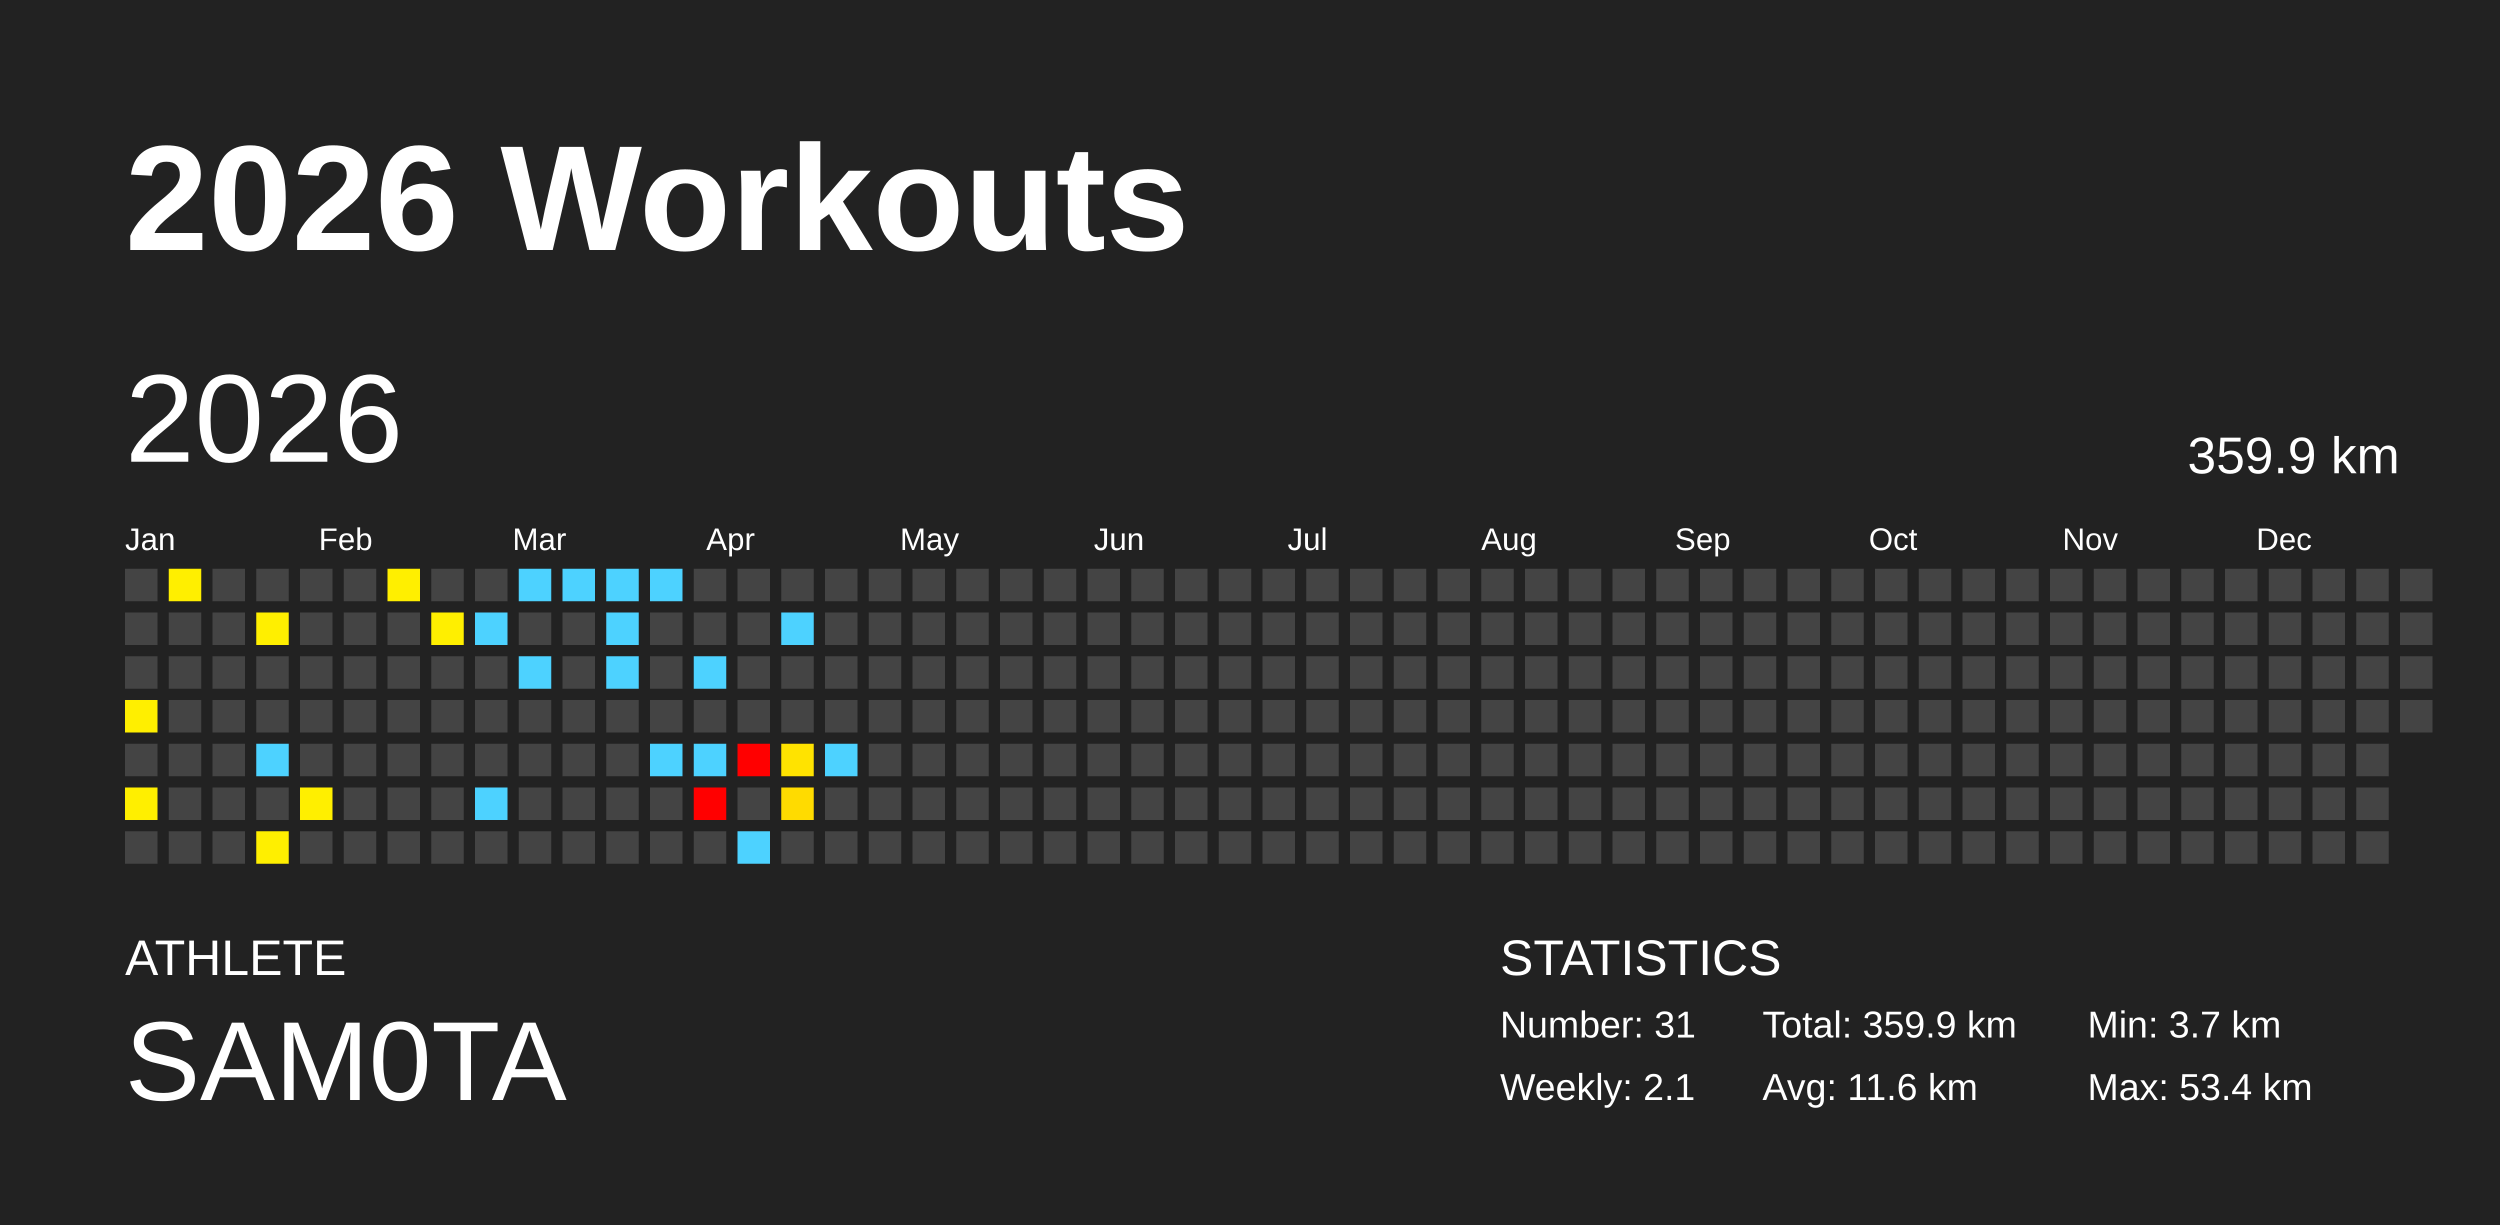
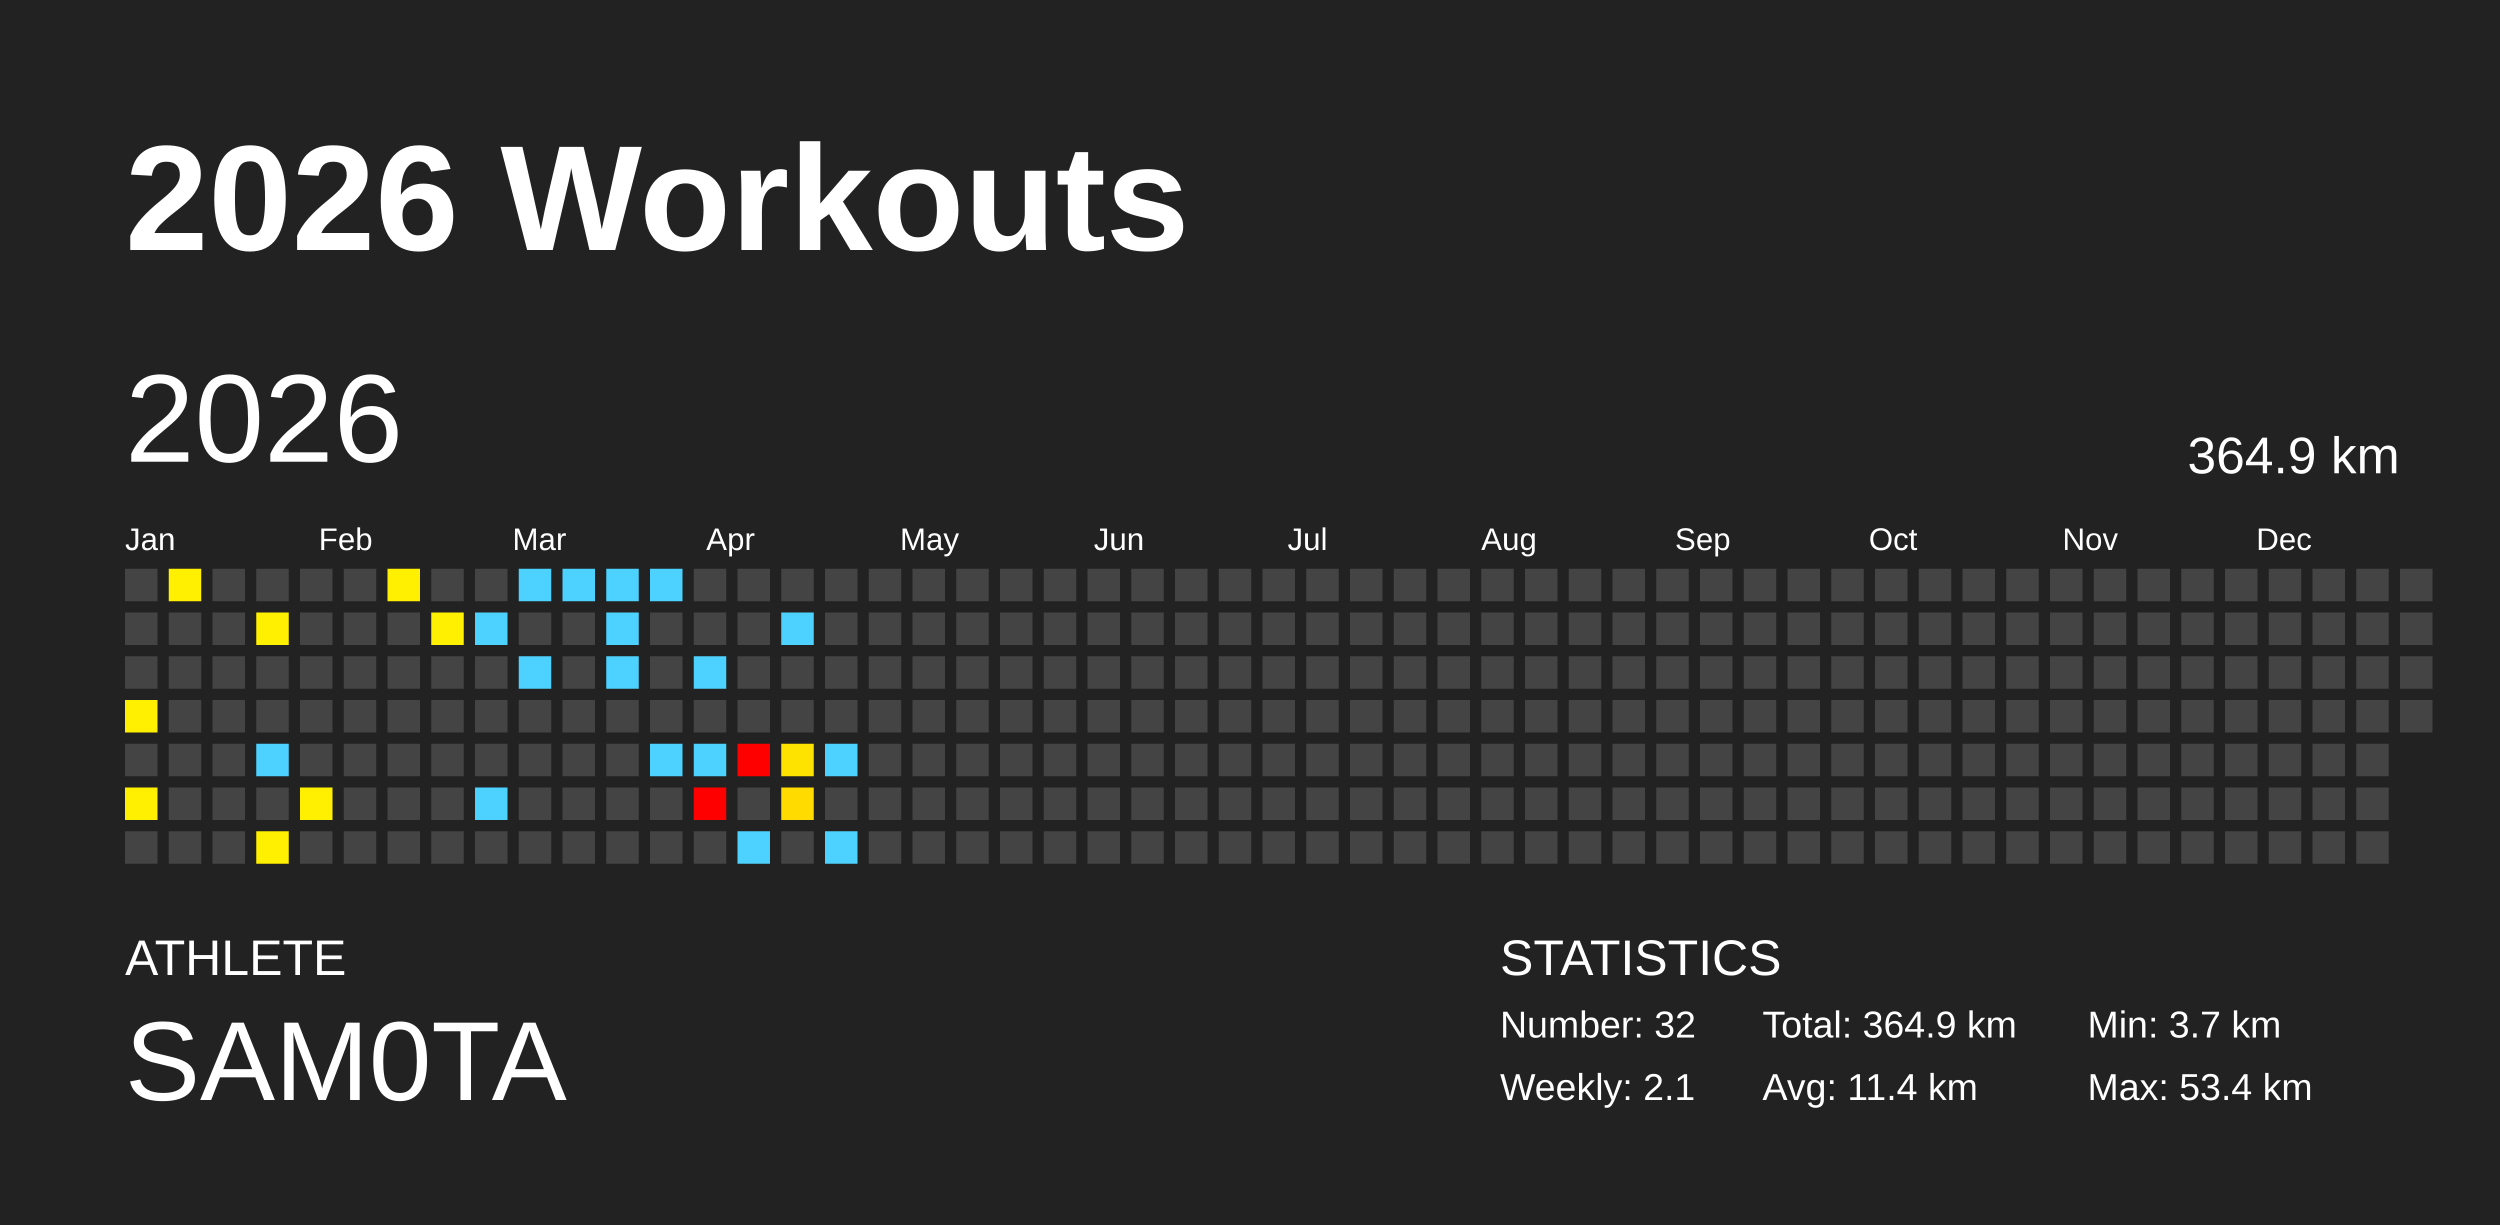
<svg xmlns="http://www.w3.org/2000/svg" baseProfile="full" height="98mm" version="1.1" viewBox="0,0,200,98" width="200mm">
  <defs />
  <rect fill="#222222" height="98" width="200" x="0" y="0" />
  <text fill="#FFFFFF" style="font-size:12px; font-family:Arial; font-weight:bold;" x="10" y="20">2026 Workouts</text>
  <text fill="#FFFFFF" style="font-size:4px; font-family:Arial" x="10" y="78">ATHLETE</text>
  <text fill="#FFFFFF" style="font-size:9px; font-family:Arial" x="10" y="88">SAM0TA</text>
  <text fill="#FFFFFF" style="font-size:4px; font-family:Arial" x="120" y="78">STATISTICS</text>
-   <text fill="#FFFFFF" style="font-size:3px; font-family:Arial" x="120" y="83">Number: 31</text>
+   <text fill="#FFFFFF" style="font-size:3px; font-family:Arial" x="120" y="83">Number: 32</text>
  <text fill="#FFFFFF" style="font-size:3px; font-family:Arial" x="120" y="88">Weekly: 2.1</text>
-   <text fill="#FFFFFF" style="font-size:3px; font-family:Arial" x="141" y="83">Total: 359.9 km</text>
-   <text fill="#FFFFFF" style="font-size:3px; font-family:Arial" x="141" y="88">Avg: 11.6 km</text>
+   <text fill="#FFFFFF" style="font-size:3px; font-family:Arial" x="141" y="83">Total: 364.9 km</text>
+   <text fill="#FFFFFF" style="font-size:3px; font-family:Arial" x="141" y="88">Avg: 11.4 km</text>
  <text fill="#FFFFFF" style="font-size:3px; font-family:Arial" x="167" y="83">Min: 3.7 km</text>
  <text fill="#FFFFFF" style="font-size:3px; font-family:Arial" x="167" y="88">Max: 53.4 km</text>
  <text dominant-baseline="hanging" fill="#FFFFFF" style="font-size:10.0px; font-family:Arial;" x="10" y="30">2026</text>
-   <text dominant-baseline="hanging" fill="#FFFFFF" style="font-size:4.125px; font-family:Arial;" x="175" y="35">359.9 km</text>
+   <text dominant-baseline="hanging" fill="#FFFFFF" style="font-size:4.125px; font-family:Arial;" x="175" y="35">364.9 km</text>
  <text fill="#FFFFFF" style="font-size:2.5px; font-family:Arial" x="10.0" y="44">Jan</text>
  <text fill="#FFFFFF" style="font-size:2.5px; font-family:Arial" x="25.5" y="44">Feb</text>
  <text fill="#FFFFFF" style="font-size:2.5px; font-family:Arial" x="41.0" y="44">Mar</text>
  <text fill="#FFFFFF" style="font-size:2.5px; font-family:Arial" x="56.5" y="44">Apr</text>
  <text fill="#FFFFFF" style="font-size:2.5px; font-family:Arial" x="72.0" y="44">May</text>
  <text fill="#FFFFFF" style="font-size:2.5px; font-family:Arial" x="87.5" y="44">Jun</text>
  <text fill="#FFFFFF" style="font-size:2.5px; font-family:Arial" x="103.0" y="44">Jul</text>
  <text fill="#FFFFFF" style="font-size:2.5px; font-family:Arial" x="118.5" y="44">Aug</text>
  <text fill="#FFFFFF" style="font-size:2.5px; font-family:Arial" x="134.0" y="44">Sep</text>
  <text fill="#FFFFFF" style="font-size:2.5px; font-family:Arial" x="149.5" y="44">Oct</text>
  <text fill="#FFFFFF" style="font-size:2.5px; font-family:Arial" x="165.0" y="44">Nov</text>
  <text fill="#FFFFFF" style="font-size:2.5px; font-family:Arial" x="180.5" y="44">Dec</text>
  <rect fill="#444444" height="2.6" width="2.6" x="10.0" y="45.5" />
  <rect fill="#444444" height="2.6" width="2.6" x="10.0" y="49.0" />
  <rect fill="#444444" height="2.6" width="2.6" x="10.0" y="52.5" />
  <rect fill="#ffef00" height="2.6" width="2.6" x="10.0" y="56.0" />
  <rect fill="#444444" height="2.6" width="2.6" x="10.0" y="59.5" />
  <rect fill="#ffef00" height="2.6" width="2.6" x="10.0" y="63.0" />
  <rect fill="#444444" height="2.6" width="2.6" x="10.0" y="66.5" />
  <rect fill="#ffef00" height="2.6" width="2.6" x="13.5" y="45.5" />
  <rect fill="#444444" height="2.6" width="2.6" x="13.5" y="49.0" />
  <rect fill="#444444" height="2.6" width="2.6" x="13.5" y="52.5" />
  <rect fill="#444444" height="2.6" width="2.6" x="13.5" y="56.0" />
  <rect fill="#444444" height="2.6" width="2.6" x="13.5" y="59.5" />
  <rect fill="#444444" height="2.6" width="2.6" x="13.5" y="63.0" />
  <rect fill="#444444" height="2.6" width="2.6" x="13.5" y="66.5" />
  <rect fill="#444444" height="2.6" width="2.6" x="17.0" y="45.5" />
  <rect fill="#444444" height="2.6" width="2.6" x="17.0" y="49.0" />
  <rect fill="#444444" height="2.6" width="2.6" x="17.0" y="52.5" />
  <rect fill="#444444" height="2.6" width="2.6" x="17.0" y="56.0" />
  <rect fill="#444444" height="2.6" width="2.6" x="17.0" y="59.5" />
  <rect fill="#444444" height="2.6" width="2.6" x="17.0" y="63.0" />
  <rect fill="#444444" height="2.6" width="2.6" x="17.0" y="66.5" />
  <rect fill="#444444" height="2.6" width="2.6" x="20.5" y="45.5" />
  <rect fill="#ffef00" height="2.6" width="2.6" x="20.5" y="49.0" />
  <rect fill="#444444" height="2.6" width="2.6" x="20.5" y="52.5" />
  <rect fill="#444444" height="2.6" width="2.6" x="20.5" y="56.0" />
  <rect fill="#4dd2ff" height="2.6" width="2.6" x="20.5" y="59.5" />
  <rect fill="#444444" height="2.6" width="2.6" x="20.5" y="63.0" />
  <rect fill="#ffef00" height="2.6" width="2.6" x="20.5" y="66.5" />
  <rect fill="#444444" height="2.6" width="2.6" x="24.0" y="45.5" />
  <rect fill="#444444" height="2.6" width="2.6" x="24.0" y="49.0" />
  <rect fill="#444444" height="2.6" width="2.6" x="24.0" y="52.5" />
  <rect fill="#444444" height="2.6" width="2.6" x="24.0" y="56.0" />
  <rect fill="#444444" height="2.6" width="2.6" x="24.0" y="59.5" />
  <rect fill="#ffef00" height="2.6" width="2.6" x="24.0" y="63.0" />
  <rect fill="#444444" height="2.6" width="2.6" x="24.0" y="66.5" />
  <rect fill="#444444" height="2.6" width="2.6" x="27.5" y="45.5" />
  <rect fill="#444444" height="2.6" width="2.6" x="27.5" y="49.0" />
  <rect fill="#444444" height="2.6" width="2.6" x="27.5" y="52.5" />
  <rect fill="#444444" height="2.6" width="2.6" x="27.5" y="56.0" />
  <rect fill="#444444" height="2.6" width="2.6" x="27.5" y="59.5" />
  <rect fill="#444444" height="2.6" width="2.6" x="27.5" y="63.0" />
  <rect fill="#444444" height="2.6" width="2.6" x="27.5" y="66.5" />
  <rect fill="#ffef00" height="2.6" width="2.6" x="31.0" y="45.5" />
  <rect fill="#444444" height="2.6" width="2.6" x="31.0" y="49.0" />
  <rect fill="#444444" height="2.6" width="2.6" x="31.0" y="52.5" />
  <rect fill="#444444" height="2.6" width="2.6" x="31.0" y="56.0" />
  <rect fill="#444444" height="2.6" width="2.6" x="31.0" y="59.5" />
  <rect fill="#444444" height="2.6" width="2.6" x="31.0" y="63.0" />
  <rect fill="#444444" height="2.6" width="2.6" x="31.0" y="66.5" />
  <rect fill="#444444" height="2.6" width="2.6" x="34.5" y="45.5" />
  <rect fill="#ffef00" height="2.6" width="2.6" x="34.5" y="49.0" />
  <rect fill="#444444" height="2.6" width="2.6" x="34.5" y="52.5" />
  <rect fill="#444444" height="2.6" width="2.6" x="34.5" y="56.0" />
  <rect fill="#444444" height="2.6" width="2.6" x="34.5" y="59.5" />
  <rect fill="#444444" height="2.6" width="2.6" x="34.5" y="63.0" />
  <rect fill="#444444" height="2.6" width="2.6" x="34.5" y="66.5" />
  <rect fill="#444444" height="2.6" width="2.6" x="38.0" y="45.5" />
  <rect fill="#4dd2ff" height="2.6" width="2.6" x="38.0" y="49.0" />
  <rect fill="#444444" height="2.6" width="2.6" x="38.0" y="52.5" />
  <rect fill="#444444" height="2.6" width="2.6" x="38.0" y="56.0" />
  <rect fill="#444444" height="2.6" width="2.6" x="38.0" y="59.5" />
  <rect fill="#4dd2ff" height="2.6" width="2.6" x="38.0" y="63.0" />
  <rect fill="#444444" height="2.6" width="2.6" x="38.0" y="66.5" />
  <rect fill="#4dd2ff" height="2.6" width="2.6" x="41.5" y="45.5" />
  <rect fill="#444444" height="2.6" width="2.6" x="41.5" y="49.0" />
  <rect fill="#4dd2ff" height="2.6" width="2.6" x="41.5" y="52.5" />
  <rect fill="#444444" height="2.6" width="2.6" x="41.5" y="56.0" />
  <rect fill="#444444" height="2.6" width="2.6" x="41.5" y="59.5" />
  <rect fill="#444444" height="2.6" width="2.6" x="41.5" y="63.0" />
  <rect fill="#444444" height="2.6" width="2.6" x="41.5" y="66.5" />
  <rect fill="#4dd2ff" height="2.6" width="2.6" x="45.0" y="45.5" />
  <rect fill="#444444" height="2.6" width="2.6" x="45.0" y="49.0" />
  <rect fill="#444444" height="2.6" width="2.6" x="45.0" y="52.5" />
  <rect fill="#444444" height="2.6" width="2.6" x="45.0" y="56.0" />
  <rect fill="#444444" height="2.6" width="2.6" x="45.0" y="59.5" />
  <rect fill="#444444" height="2.6" width="2.6" x="45.0" y="63.0" />
  <rect fill="#444444" height="2.6" width="2.6" x="45.0" y="66.5" />
  <rect fill="#4dd2ff" height="2.6" width="2.6" x="48.5" y="45.5" />
  <rect fill="#4dd2ff" height="2.6" width="2.6" x="48.5" y="49.0" />
  <rect fill="#4dd2ff" height="2.6" width="2.6" x="48.5" y="52.5" />
  <rect fill="#444444" height="2.6" width="2.6" x="48.5" y="56.0" />
  <rect fill="#444444" height="2.6" width="2.6" x="48.5" y="59.5" />
  <rect fill="#444444" height="2.6" width="2.6" x="48.5" y="63.0" />
  <rect fill="#444444" height="2.6" width="2.6" x="48.5" y="66.5" />
  <rect fill="#4dd2ff" height="2.6" width="2.6" x="52.0" y="45.5" />
  <rect fill="#444444" height="2.6" width="2.6" x="52.0" y="49.0" />
  <rect fill="#444444" height="2.6" width="2.6" x="52.0" y="52.5" />
  <rect fill="#444444" height="2.6" width="2.6" x="52.0" y="56.0" />
  <rect fill="#4dd2ff" height="2.6" width="2.6" x="52.0" y="59.5" />
  <rect fill="#444444" height="2.6" width="2.6" x="52.0" y="63.0" />
  <rect fill="#444444" height="2.6" width="2.6" x="52.0" y="66.5" />
  <rect fill="#444444" height="2.6" width="2.6" x="55.5" y="45.5" />
  <rect fill="#444444" height="2.6" width="2.6" x="55.5" y="49.0" />
  <rect fill="#4dd2ff" height="2.6" width="2.6" x="55.5" y="52.5" />
  <rect fill="#444444" height="2.6" width="2.6" x="55.5" y="56.0" />
  <rect fill="#4dd2ff" height="2.6" width="2.6" x="55.5" y="59.5" />
  <rect fill="red" height="2.6" width="2.6" x="55.5" y="63.0" />
  <rect fill="#444444" height="2.6" width="2.6" x="55.5" y="66.5" />
  <rect fill="#444444" height="2.6" width="2.6" x="59.0" y="45.5" />
  <rect fill="#444444" height="2.6" width="2.6" x="59.0" y="49.0" />
  <rect fill="#444444" height="2.6" width="2.6" x="59.0" y="52.5" />
  <rect fill="#444444" height="2.6" width="2.6" x="59.0" y="56.0" />
  <rect fill="red" height="2.6" width="2.6" x="59.0" y="59.5" />
  <rect fill="#444444" height="2.6" width="2.6" x="59.0" y="63.0" />
  <rect fill="#4dd2ff" height="2.6" width="2.6" x="59.0" y="66.5" />
  <rect fill="#444444" height="2.6" width="2.6" x="62.5" y="45.5" />
  <rect fill="#4dd2ff" height="2.6" width="2.6" x="62.5" y="49.0" />
  <rect fill="#444444" height="2.6" width="2.6" x="62.5" y="52.5" />
  <rect fill="#444444" height="2.6" width="2.6" x="62.5" y="56.0" />
  <rect fill="#ffe300" height="2.6" width="2.6" x="62.5" y="59.5" />
  <rect fill="#ffdb00" height="2.6" width="2.6" x="62.5" y="63.0" />
  <rect fill="#444444" height="2.6" width="2.6" x="62.5" y="66.5" />
  <rect fill="#444444" height="2.6" width="2.6" x="66.0" y="45.5" />
  <rect fill="#444444" height="2.6" width="2.6" x="66.0" y="49.0" />
  <rect fill="#444444" height="2.6" width="2.6" x="66.0" y="52.5" />
  <rect fill="#444444" height="2.6" width="2.6" x="66.0" y="56.0" />
  <rect fill="#4dd2ff" height="2.6" width="2.6" x="66.0" y="59.5" />
  <rect fill="#444444" height="2.6" width="2.6" x="66.0" y="63.0" />
-   <rect fill="#444444" height="2.6" width="2.6" x="66.0" y="66.5" />
+   <rect fill="#4dd2ff" height="2.6" width="2.6" x="66.0" y="66.5" />
  <rect fill="#444444" height="2.6" width="2.6" x="69.5" y="45.5" />
  <rect fill="#444444" height="2.6" width="2.6" x="69.5" y="49.0" />
  <rect fill="#444444" height="2.6" width="2.6" x="69.5" y="52.5" />
  <rect fill="#444444" height="2.6" width="2.6" x="69.5" y="56.0" />
  <rect fill="#444444" height="2.6" width="2.6" x="69.5" y="59.5" />
  <rect fill="#444444" height="2.6" width="2.6" x="69.5" y="63.0" />
  <rect fill="#444444" height="2.6" width="2.6" x="69.5" y="66.5" />
  <rect fill="#444444" height="2.6" width="2.6" x="73.0" y="45.5" />
  <rect fill="#444444" height="2.6" width="2.6" x="73.0" y="49.0" />
  <rect fill="#444444" height="2.6" width="2.6" x="73.0" y="52.5" />
  <rect fill="#444444" height="2.6" width="2.6" x="73.0" y="56.0" />
  <rect fill="#444444" height="2.6" width="2.6" x="73.0" y="59.5" />
  <rect fill="#444444" height="2.6" width="2.6" x="73.0" y="63.0" />
  <rect fill="#444444" height="2.6" width="2.6" x="73.0" y="66.5" />
  <rect fill="#444444" height="2.6" width="2.6" x="76.5" y="45.5" />
  <rect fill="#444444" height="2.6" width="2.6" x="76.5" y="49.0" />
  <rect fill="#444444" height="2.6" width="2.6" x="76.5" y="52.5" />
  <rect fill="#444444" height="2.6" width="2.6" x="76.5" y="56.0" />
  <rect fill="#444444" height="2.6" width="2.6" x="76.5" y="59.5" />
  <rect fill="#444444" height="2.6" width="2.6" x="76.5" y="63.0" />
  <rect fill="#444444" height="2.6" width="2.6" x="76.5" y="66.5" />
  <rect fill="#444444" height="2.6" width="2.6" x="80.0" y="45.5" />
  <rect fill="#444444" height="2.6" width="2.6" x="80.0" y="49.0" />
  <rect fill="#444444" height="2.6" width="2.6" x="80.0" y="52.5" />
  <rect fill="#444444" height="2.6" width="2.6" x="80.0" y="56.0" />
  <rect fill="#444444" height="2.6" width="2.6" x="80.0" y="59.5" />
  <rect fill="#444444" height="2.6" width="2.6" x="80.0" y="63.0" />
  <rect fill="#444444" height="2.6" width="2.6" x="80.0" y="66.5" />
  <rect fill="#444444" height="2.6" width="2.6" x="83.5" y="45.5" />
  <rect fill="#444444" height="2.6" width="2.6" x="83.5" y="49.0" />
  <rect fill="#444444" height="2.6" width="2.6" x="83.5" y="52.5" />
  <rect fill="#444444" height="2.6" width="2.6" x="83.5" y="56.0" />
  <rect fill="#444444" height="2.6" width="2.6" x="83.5" y="59.5" />
  <rect fill="#444444" height="2.6" width="2.6" x="83.5" y="63.0" />
  <rect fill="#444444" height="2.6" width="2.6" x="83.5" y="66.5" />
  <rect fill="#444444" height="2.6" width="2.6" x="87.0" y="45.5" />
  <rect fill="#444444" height="2.6" width="2.6" x="87.0" y="49.0" />
  <rect fill="#444444" height="2.6" width="2.6" x="87.0" y="52.5" />
  <rect fill="#444444" height="2.6" width="2.6" x="87.0" y="56.0" />
  <rect fill="#444444" height="2.6" width="2.6" x="87.0" y="59.5" />
  <rect fill="#444444" height="2.6" width="2.6" x="87.0" y="63.0" />
  <rect fill="#444444" height="2.6" width="2.6" x="87.0" y="66.5" />
  <rect fill="#444444" height="2.6" width="2.6" x="90.5" y="45.5" />
  <rect fill="#444444" height="2.6" width="2.6" x="90.5" y="49.0" />
  <rect fill="#444444" height="2.6" width="2.6" x="90.5" y="52.5" />
  <rect fill="#444444" height="2.6" width="2.6" x="90.5" y="56.0" />
  <rect fill="#444444" height="2.6" width="2.6" x="90.5" y="59.5" />
  <rect fill="#444444" height="2.6" width="2.6" x="90.5" y="63.0" />
  <rect fill="#444444" height="2.6" width="2.6" x="90.5" y="66.5" />
  <rect fill="#444444" height="2.6" width="2.6" x="94.0" y="45.5" />
  <rect fill="#444444" height="2.6" width="2.6" x="94.0" y="49.0" />
  <rect fill="#444444" height="2.6" width="2.6" x="94.0" y="52.5" />
  <rect fill="#444444" height="2.6" width="2.6" x="94.0" y="56.0" />
  <rect fill="#444444" height="2.6" width="2.6" x="94.0" y="59.5" />
  <rect fill="#444444" height="2.6" width="2.6" x="94.0" y="63.0" />
  <rect fill="#444444" height="2.6" width="2.6" x="94.0" y="66.5" />
  <rect fill="#444444" height="2.6" width="2.6" x="97.5" y="45.5" />
  <rect fill="#444444" height="2.6" width="2.6" x="97.5" y="49.0" />
  <rect fill="#444444" height="2.6" width="2.6" x="97.5" y="52.5" />
  <rect fill="#444444" height="2.6" width="2.6" x="97.5" y="56.0" />
  <rect fill="#444444" height="2.6" width="2.6" x="97.5" y="59.5" />
  <rect fill="#444444" height="2.6" width="2.6" x="97.5" y="63.0" />
  <rect fill="#444444" height="2.6" width="2.6" x="97.5" y="66.5" />
  <rect fill="#444444" height="2.6" width="2.6" x="101.0" y="45.5" />
  <rect fill="#444444" height="2.6" width="2.6" x="101.0" y="49.0" />
  <rect fill="#444444" height="2.6" width="2.6" x="101.0" y="52.5" />
  <rect fill="#444444" height="2.6" width="2.6" x="101.0" y="56.0" />
  <rect fill="#444444" height="2.6" width="2.6" x="101.0" y="59.5" />
  <rect fill="#444444" height="2.6" width="2.6" x="101.0" y="63.0" />
  <rect fill="#444444" height="2.6" width="2.6" x="101.0" y="66.5" />
  <rect fill="#444444" height="2.6" width="2.6" x="104.5" y="45.5" />
  <rect fill="#444444" height="2.6" width="2.6" x="104.5" y="49.0" />
  <rect fill="#444444" height="2.6" width="2.6" x="104.5" y="52.5" />
  <rect fill="#444444" height="2.6" width="2.6" x="104.5" y="56.0" />
  <rect fill="#444444" height="2.6" width="2.6" x="104.5" y="59.5" />
  <rect fill="#444444" height="2.6" width="2.6" x="104.5" y="63.0" />
  <rect fill="#444444" height="2.6" width="2.6" x="104.5" y="66.5" />
  <rect fill="#444444" height="2.6" width="2.6" x="108.0" y="45.5" />
  <rect fill="#444444" height="2.6" width="2.6" x="108.0" y="49.0" />
  <rect fill="#444444" height="2.6" width="2.6" x="108.0" y="52.5" />
  <rect fill="#444444" height="2.6" width="2.6" x="108.0" y="56.0" />
  <rect fill="#444444" height="2.6" width="2.6" x="108.0" y="59.5" />
  <rect fill="#444444" height="2.6" width="2.6" x="108.0" y="63.0" />
  <rect fill="#444444" height="2.6" width="2.6" x="108.0" y="66.5" />
  <rect fill="#444444" height="2.6" width="2.6" x="111.5" y="45.5" />
  <rect fill="#444444" height="2.6" width="2.6" x="111.5" y="49.0" />
  <rect fill="#444444" height="2.6" width="2.6" x="111.5" y="52.5" />
  <rect fill="#444444" height="2.6" width="2.6" x="111.5" y="56.0" />
  <rect fill="#444444" height="2.6" width="2.6" x="111.5" y="59.5" />
  <rect fill="#444444" height="2.6" width="2.6" x="111.5" y="63.0" />
  <rect fill="#444444" height="2.6" width="2.6" x="111.5" y="66.5" />
  <rect fill="#444444" height="2.6" width="2.6" x="115.0" y="45.5" />
  <rect fill="#444444" height="2.6" width="2.6" x="115.0" y="49.0" />
  <rect fill="#444444" height="2.6" width="2.6" x="115.0" y="52.5" />
  <rect fill="#444444" height="2.6" width="2.6" x="115.0" y="56.0" />
  <rect fill="#444444" height="2.6" width="2.6" x="115.0" y="59.5" />
  <rect fill="#444444" height="2.6" width="2.6" x="115.0" y="63.0" />
  <rect fill="#444444" height="2.6" width="2.6" x="115.0" y="66.5" />
  <rect fill="#444444" height="2.6" width="2.6" x="118.5" y="45.5" />
  <rect fill="#444444" height="2.6" width="2.6" x="118.5" y="49.0" />
  <rect fill="#444444" height="2.6" width="2.6" x="118.5" y="52.5" />
  <rect fill="#444444" height="2.6" width="2.6" x="118.5" y="56.0" />
  <rect fill="#444444" height="2.6" width="2.6" x="118.5" y="59.5" />
  <rect fill="#444444" height="2.6" width="2.6" x="118.5" y="63.0" />
  <rect fill="#444444" height="2.6" width="2.6" x="118.5" y="66.5" />
  <rect fill="#444444" height="2.6" width="2.6" x="122.0" y="45.5" />
  <rect fill="#444444" height="2.6" width="2.6" x="122.0" y="49.0" />
  <rect fill="#444444" height="2.6" width="2.6" x="122.0" y="52.5" />
  <rect fill="#444444" height="2.6" width="2.6" x="122.0" y="56.0" />
  <rect fill="#444444" height="2.6" width="2.6" x="122.0" y="59.5" />
  <rect fill="#444444" height="2.6" width="2.6" x="122.0" y="63.0" />
  <rect fill="#444444" height="2.6" width="2.6" x="122.0" y="66.5" />
  <rect fill="#444444" height="2.6" width="2.6" x="125.5" y="45.5" />
  <rect fill="#444444" height="2.6" width="2.6" x="125.5" y="49.0" />
  <rect fill="#444444" height="2.6" width="2.6" x="125.5" y="52.5" />
  <rect fill="#444444" height="2.6" width="2.6" x="125.5" y="56.0" />
  <rect fill="#444444" height="2.6" width="2.6" x="125.5" y="59.5" />
  <rect fill="#444444" height="2.6" width="2.6" x="125.5" y="63.0" />
  <rect fill="#444444" height="2.6" width="2.6" x="125.5" y="66.5" />
  <rect fill="#444444" height="2.6" width="2.6" x="129.0" y="45.5" />
  <rect fill="#444444" height="2.6" width="2.6" x="129.0" y="49.0" />
  <rect fill="#444444" height="2.6" width="2.6" x="129.0" y="52.5" />
  <rect fill="#444444" height="2.6" width="2.6" x="129.0" y="56.0" />
  <rect fill="#444444" height="2.6" width="2.6" x="129.0" y="59.5" />
  <rect fill="#444444" height="2.6" width="2.6" x="129.0" y="63.0" />
  <rect fill="#444444" height="2.6" width="2.6" x="129.0" y="66.5" />
  <rect fill="#444444" height="2.6" width="2.6" x="132.5" y="45.5" />
  <rect fill="#444444" height="2.6" width="2.6" x="132.5" y="49.0" />
  <rect fill="#444444" height="2.6" width="2.6" x="132.5" y="52.5" />
  <rect fill="#444444" height="2.6" width="2.6" x="132.5" y="56.0" />
  <rect fill="#444444" height="2.6" width="2.6" x="132.5" y="59.5" />
  <rect fill="#444444" height="2.6" width="2.6" x="132.5" y="63.0" />
  <rect fill="#444444" height="2.6" width="2.6" x="132.5" y="66.5" />
  <rect fill="#444444" height="2.6" width="2.6" x="136.0" y="45.5" />
  <rect fill="#444444" height="2.6" width="2.6" x="136.0" y="49.0" />
  <rect fill="#444444" height="2.6" width="2.6" x="136.0" y="52.5" />
  <rect fill="#444444" height="2.6" width="2.6" x="136.0" y="56.0" />
  <rect fill="#444444" height="2.6" width="2.6" x="136.0" y="59.5" />
  <rect fill="#444444" height="2.6" width="2.6" x="136.0" y="63.0" />
  <rect fill="#444444" height="2.6" width="2.6" x="136.0" y="66.5" />
  <rect fill="#444444" height="2.6" width="2.6" x="139.5" y="45.5" />
  <rect fill="#444444" height="2.6" width="2.6" x="139.5" y="49.0" />
  <rect fill="#444444" height="2.6" width="2.6" x="139.5" y="52.5" />
  <rect fill="#444444" height="2.6" width="2.6" x="139.5" y="56.0" />
  <rect fill="#444444" height="2.6" width="2.6" x="139.5" y="59.5" />
  <rect fill="#444444" height="2.6" width="2.6" x="139.5" y="63.0" />
  <rect fill="#444444" height="2.6" width="2.6" x="139.5" y="66.5" />
  <rect fill="#444444" height="2.6" width="2.6" x="143.0" y="45.5" />
  <rect fill="#444444" height="2.6" width="2.6" x="143.0" y="49.0" />
  <rect fill="#444444" height="2.6" width="2.6" x="143.0" y="52.5" />
  <rect fill="#444444" height="2.6" width="2.6" x="143.0" y="56.0" />
  <rect fill="#444444" height="2.6" width="2.6" x="143.0" y="59.5" />
  <rect fill="#444444" height="2.6" width="2.6" x="143.0" y="63.0" />
  <rect fill="#444444" height="2.6" width="2.6" x="143.0" y="66.5" />
  <rect fill="#444444" height="2.6" width="2.6" x="146.5" y="45.5" />
  <rect fill="#444444" height="2.6" width="2.6" x="146.5" y="49.0" />
  <rect fill="#444444" height="2.6" width="2.6" x="146.5" y="52.5" />
  <rect fill="#444444" height="2.6" width="2.6" x="146.5" y="56.0" />
  <rect fill="#444444" height="2.6" width="2.6" x="146.5" y="59.5" />
  <rect fill="#444444" height="2.6" width="2.6" x="146.5" y="63.0" />
  <rect fill="#444444" height="2.6" width="2.6" x="146.5" y="66.5" />
  <rect fill="#444444" height="2.6" width="2.6" x="150.0" y="45.5" />
  <rect fill="#444444" height="2.6" width="2.6" x="150.0" y="49.0" />
  <rect fill="#444444" height="2.6" width="2.6" x="150.0" y="52.5" />
  <rect fill="#444444" height="2.6" width="2.6" x="150.0" y="56.0" />
  <rect fill="#444444" height="2.6" width="2.6" x="150.0" y="59.5" />
  <rect fill="#444444" height="2.6" width="2.6" x="150.0" y="63.0" />
  <rect fill="#444444" height="2.6" width="2.6" x="150.0" y="66.5" />
  <rect fill="#444444" height="2.6" width="2.6" x="153.5" y="45.5" />
  <rect fill="#444444" height="2.6" width="2.6" x="153.5" y="49.0" />
  <rect fill="#444444" height="2.6" width="2.6" x="153.5" y="52.5" />
  <rect fill="#444444" height="2.6" width="2.6" x="153.5" y="56.0" />
  <rect fill="#444444" height="2.6" width="2.6" x="153.5" y="59.5" />
  <rect fill="#444444" height="2.6" width="2.6" x="153.5" y="63.0" />
  <rect fill="#444444" height="2.6" width="2.6" x="153.5" y="66.5" />
  <rect fill="#444444" height="2.6" width="2.6" x="157.0" y="45.5" />
  <rect fill="#444444" height="2.6" width="2.6" x="157.0" y="49.0" />
  <rect fill="#444444" height="2.6" width="2.6" x="157.0" y="52.5" />
  <rect fill="#444444" height="2.6" width="2.6" x="157.0" y="56.0" />
  <rect fill="#444444" height="2.6" width="2.6" x="157.0" y="59.5" />
  <rect fill="#444444" height="2.6" width="2.6" x="157.0" y="63.0" />
  <rect fill="#444444" height="2.6" width="2.6" x="157.0" y="66.5" />
  <rect fill="#444444" height="2.6" width="2.6" x="160.5" y="45.5" />
  <rect fill="#444444" height="2.6" width="2.6" x="160.5" y="49.0" />
  <rect fill="#444444" height="2.6" width="2.6" x="160.5" y="52.5" />
  <rect fill="#444444" height="2.6" width="2.6" x="160.5" y="56.0" />
  <rect fill="#444444" height="2.6" width="2.6" x="160.5" y="59.5" />
  <rect fill="#444444" height="2.6" width="2.6" x="160.5" y="63.0" />
  <rect fill="#444444" height="2.6" width="2.6" x="160.5" y="66.5" />
  <rect fill="#444444" height="2.6" width="2.6" x="164.0" y="45.5" />
  <rect fill="#444444" height="2.6" width="2.6" x="164.0" y="49.0" />
  <rect fill="#444444" height="2.6" width="2.6" x="164.0" y="52.5" />
  <rect fill="#444444" height="2.6" width="2.6" x="164.0" y="56.0" />
  <rect fill="#444444" height="2.6" width="2.6" x="164.0" y="59.5" />
  <rect fill="#444444" height="2.6" width="2.6" x="164.0" y="63.0" />
  <rect fill="#444444" height="2.6" width="2.6" x="164.0" y="66.5" />
  <rect fill="#444444" height="2.6" width="2.6" x="167.5" y="45.5" />
  <rect fill="#444444" height="2.6" width="2.6" x="167.5" y="49.0" />
  <rect fill="#444444" height="2.6" width="2.6" x="167.5" y="52.5" />
  <rect fill="#444444" height="2.6" width="2.6" x="167.5" y="56.0" />
  <rect fill="#444444" height="2.6" width="2.6" x="167.5" y="59.5" />
  <rect fill="#444444" height="2.6" width="2.6" x="167.5" y="63.0" />
  <rect fill="#444444" height="2.6" width="2.6" x="167.5" y="66.5" />
  <rect fill="#444444" height="2.6" width="2.6" x="171.0" y="45.5" />
  <rect fill="#444444" height="2.6" width="2.6" x="171.0" y="49.0" />
  <rect fill="#444444" height="2.6" width="2.6" x="171.0" y="52.5" />
  <rect fill="#444444" height="2.6" width="2.6" x="171.0" y="56.0" />
  <rect fill="#444444" height="2.6" width="2.6" x="171.0" y="59.5" />
  <rect fill="#444444" height="2.6" width="2.6" x="171.0" y="63.0" />
  <rect fill="#444444" height="2.6" width="2.6" x="171.0" y="66.5" />
  <rect fill="#444444" height="2.6" width="2.6" x="174.5" y="45.5" />
  <rect fill="#444444" height="2.6" width="2.6" x="174.5" y="49.0" />
  <rect fill="#444444" height="2.6" width="2.6" x="174.5" y="52.5" />
  <rect fill="#444444" height="2.6" width="2.6" x="174.5" y="56.0" />
  <rect fill="#444444" height="2.6" width="2.6" x="174.5" y="59.5" />
  <rect fill="#444444" height="2.6" width="2.6" x="174.5" y="63.0" />
  <rect fill="#444444" height="2.6" width="2.6" x="174.5" y="66.5" />
  <rect fill="#444444" height="2.6" width="2.6" x="178.0" y="45.5" />
  <rect fill="#444444" height="2.6" width="2.6" x="178.0" y="49.0" />
  <rect fill="#444444" height="2.6" width="2.6" x="178.0" y="52.5" />
  <rect fill="#444444" height="2.6" width="2.6" x="178.0" y="56.0" />
  <rect fill="#444444" height="2.6" width="2.6" x="178.0" y="59.5" />
  <rect fill="#444444" height="2.6" width="2.6" x="178.0" y="63.0" />
  <rect fill="#444444" height="2.6" width="2.6" x="178.0" y="66.5" />
  <rect fill="#444444" height="2.6" width="2.6" x="181.5" y="45.5" />
  <rect fill="#444444" height="2.6" width="2.6" x="181.5" y="49.0" />
  <rect fill="#444444" height="2.6" width="2.6" x="181.5" y="52.5" />
  <rect fill="#444444" height="2.6" width="2.6" x="181.5" y="56.0" />
  <rect fill="#444444" height="2.6" width="2.6" x="181.5" y="59.5" />
  <rect fill="#444444" height="2.6" width="2.6" x="181.5" y="63.0" />
  <rect fill="#444444" height="2.6" width="2.6" x="181.5" y="66.5" />
  <rect fill="#444444" height="2.6" width="2.6" x="185.0" y="45.5" />
  <rect fill="#444444" height="2.6" width="2.6" x="185.0" y="49.0" />
  <rect fill="#444444" height="2.6" width="2.6" x="185.0" y="52.5" />
  <rect fill="#444444" height="2.6" width="2.6" x="185.0" y="56.0" />
  <rect fill="#444444" height="2.6" width="2.6" x="185.0" y="59.5" />
  <rect fill="#444444" height="2.6" width="2.6" x="185.0" y="63.0" />
  <rect fill="#444444" height="2.6" width="2.6" x="185.0" y="66.5" />
  <rect fill="#444444" height="2.6" width="2.6" x="188.5" y="45.5" />
  <rect fill="#444444" height="2.6" width="2.6" x="188.5" y="49.0" />
  <rect fill="#444444" height="2.6" width="2.6" x="188.5" y="52.5" />
  <rect fill="#444444" height="2.6" width="2.6" x="188.5" y="56.0" />
  <rect fill="#444444" height="2.6" width="2.6" x="188.5" y="59.5" />
  <rect fill="#444444" height="2.6" width="2.6" x="188.5" y="63.0" />
  <rect fill="#444444" height="2.6" width="2.6" x="188.5" y="66.5" />
  <rect fill="#444444" height="2.6" width="2.6" x="192.0" y="45.5" />
  <rect fill="#444444" height="2.6" width="2.6" x="192.0" y="49.0" />
  <rect fill="#444444" height="2.6" width="2.6" x="192.0" y="52.5" />
  <rect fill="#444444" height="2.6" width="2.6" x="192.0" y="56.0" />
</svg>
